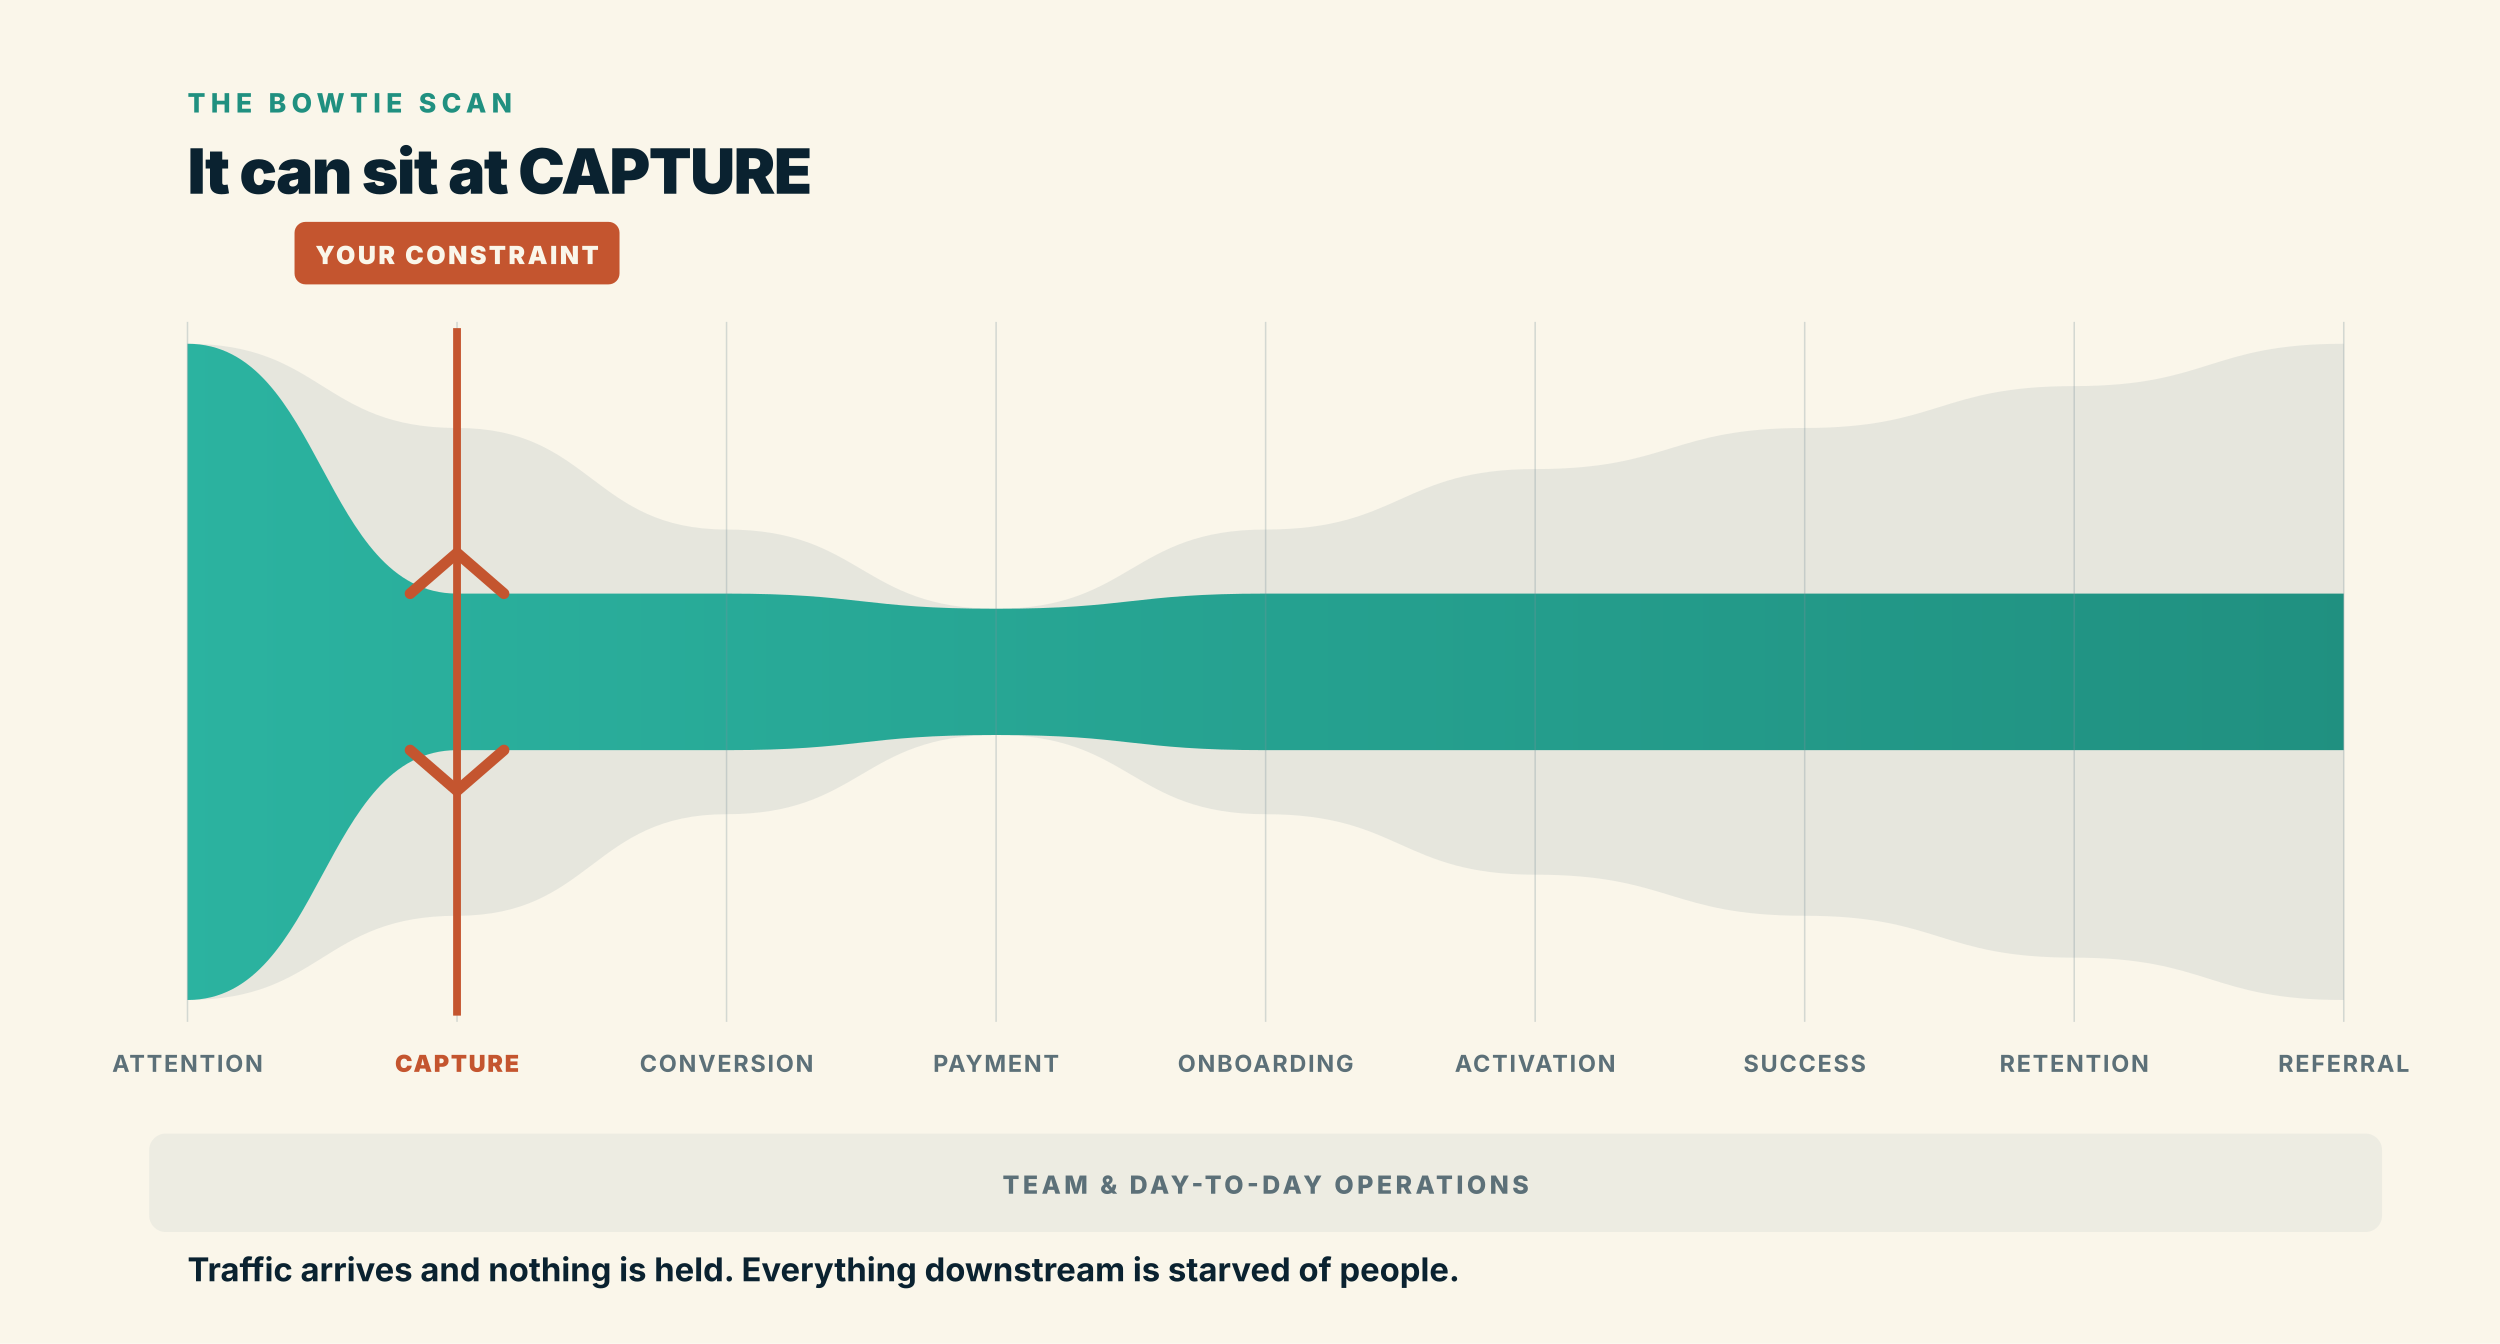
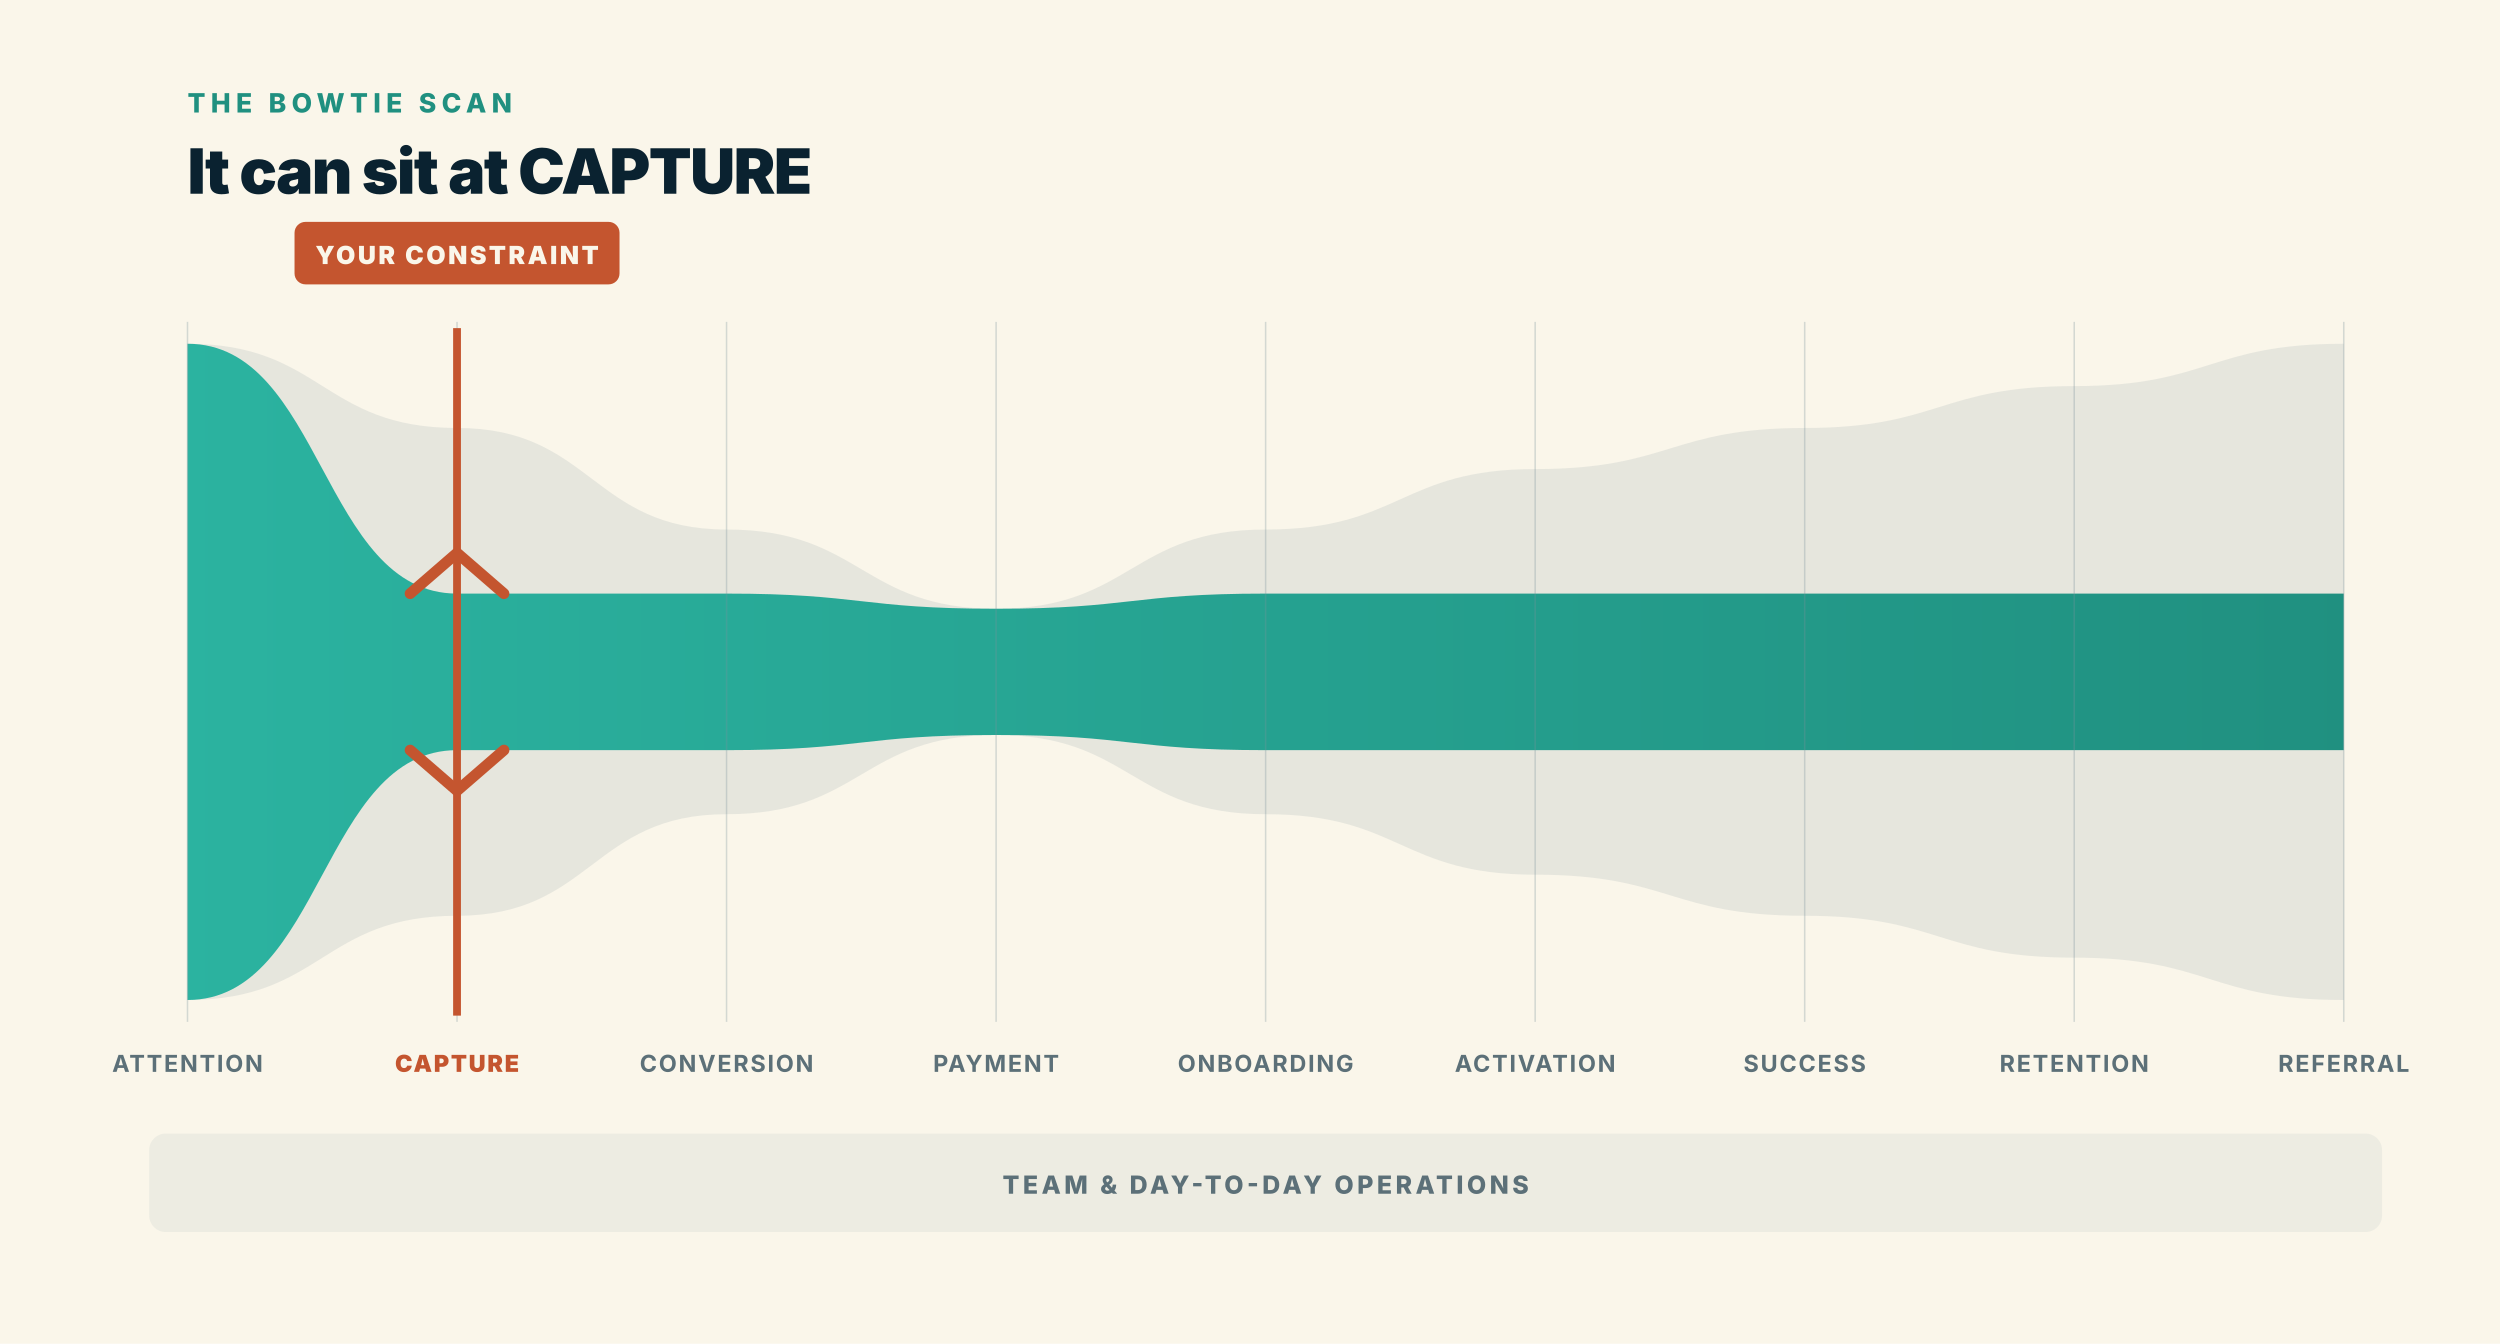
<svg xmlns="http://www.w3.org/2000/svg" viewBox="0 0 1600 860" width="1600" height="860" font-family="Inter, ui-sans-serif, system-ui, sans-serif">
  <rect width="1600" height="860" fill="#FAF6EA" />
  <path d="M 120.0 220.0 C 206.2 220.0 206.2 273.9 292.5 273.9 C 378.8 273.9 378.8 338.9 465.0 338.9 C 551.2 338.9 551.2 389.6 637.5 389.6 C 723.8 389.6 723.8 338.9 810.0 338.9 C 896.2 338.9 896.2 300.2 982.5 300.2 C 1068.8 300.2 1068.8 273.9 1155.0 273.9 C 1241.2 273.9 1241.2 247.1 1327.5 247.1 C 1413.8 247.1 1413.8 220.0 1500.0 220.0 L 1500.0 640.0 C 1413.8 640.0 1413.8 612.9 1327.5 612.9 C 1241.2 612.9 1241.2 586.1 1155.0 586.1 C 1068.8 586.1 1068.8 559.8 982.5 559.8 C 896.2 559.8 896.2 521.1 810.0 521.1 C 723.8 521.1 723.8 470.4 637.5 470.4 C 551.2 470.4 551.2 521.1 465.0 521.1 C 378.8 521.1 378.8 586.1 292.5 586.1 C 206.2 586.1 206.2 640.0 120.0 640.0 Z" fill="#7A9199" opacity="0.16" />
  <defs>
    <linearGradient id="g" x1="0" y1="0" x2="1" y2="0">
      <stop offset="0%" stop-color="#2BB3A0" />
      <stop offset="100%" stop-color="#209080" />
    </linearGradient>
  </defs>
  <path d="M 120.0 220.0 C 206.2 220.0 206.2 379.9 292.5 379.9 C 378.8 379.9 378.8 379.9 465.0 379.9 C 551.2 379.9 551.2 389.6 637.5 389.6 C 723.8 389.6 723.8 379.9 810.0 379.9 C 896.2 379.9 896.2 379.9 982.5 379.9 C 1068.8 379.9 1068.8 379.9 1155.0 379.9 C 1241.2 379.9 1241.2 379.9 1327.5 379.9 C 1413.8 379.9 1413.8 379.9 1500.0 379.9 L 1500.0 480.1 C 1413.8 480.1 1413.8 480.1 1327.5 480.1 C 1241.2 480.1 1241.2 480.1 1155.0 480.1 C 1068.8 480.1 1068.8 480.1 982.5 480.1 C 896.2 480.1 896.2 480.1 810.0 480.1 C 723.8 480.1 723.8 470.4 637.5 470.4 C 551.2 470.4 551.2 480.1 465.0 480.1 C 378.8 480.1 378.8 480.1 292.5 480.1 C 206.2 480.1 206.2 640.0 120.0 640.0 Z" fill="url(#g)" />
  <text x="120" y="72" font-size="17" font-weight="800" letter-spacing="3.4" fill="#209080">THE BOWTIE SCAN</text>
  <text x="120" y="124" font-size="40" font-weight="900" fill="#0A2230" letter-spacing="-1">It can sit at CAPTURE</text>
  <line x1="120.0" y1="206.0" x2="120.0" y2="654.0" stroke="#7A9199" stroke-width="1" opacity="0.30" />
  <text x="120.0" y="686" font-size="15" font-weight="700" fill="#5C7078" text-anchor="middle" letter-spacing="1.1">ATTENTION</text>
  <line x1="292.5" y1="206.0" x2="292.5" y2="654.0" stroke="#7A9199" stroke-width="1" opacity="0.30" />
  <text x="292.5" y="686" font-size="15" font-weight="900" fill="#C4552F" text-anchor="middle" letter-spacing="1.1">CAPTURE</text>
  <line x1="465.0" y1="206.0" x2="465.0" y2="654.0" stroke="#7A9199" stroke-width="1" opacity="0.30" />
  <text x="465.0" y="686" font-size="15" font-weight="700" fill="#5C7078" text-anchor="middle" letter-spacing="1.1">CONVERSION</text>
  <line x1="637.5" y1="206.0" x2="637.5" y2="654.0" stroke="#7A9199" stroke-width="1" opacity="0.30" />
  <text x="637.5" y="686" font-size="15" font-weight="700" fill="#5C7078" text-anchor="middle" letter-spacing="1.1">PAYMENT</text>
  <line x1="810.0" y1="206.0" x2="810.0" y2="654.0" stroke="#7A9199" stroke-width="1" opacity="0.30" />
  <text x="810.0" y="686" font-size="15" font-weight="700" fill="#5C7078" text-anchor="middle" letter-spacing="1.1">ONBOARDING</text>
  <line x1="982.5" y1="206.0" x2="982.5" y2="654.0" stroke="#7A9199" stroke-width="1" opacity="0.30" />
  <text x="982.5" y="686" font-size="15" font-weight="700" fill="#5C7078" text-anchor="middle" letter-spacing="1.1">ACTIVATION</text>
  <line x1="1155.0" y1="206.0" x2="1155.0" y2="654.0" stroke="#7A9199" stroke-width="1" opacity="0.30" />
  <text x="1155.0" y="686" font-size="15" font-weight="700" fill="#5C7078" text-anchor="middle" letter-spacing="1.1">SUCCESS</text>
  <line x1="1327.5" y1="206.0" x2="1327.5" y2="654.0" stroke="#7A9199" stroke-width="1" opacity="0.30" />
  <text x="1327.5" y="686" font-size="15" font-weight="700" fill="#5C7078" text-anchor="middle" letter-spacing="1.1">RETENTION</text>
  <line x1="1500.0" y1="206.0" x2="1500.0" y2="654.0" stroke="#7A9199" stroke-width="1" opacity="0.30" />
  <text x="1500.0" y="686" font-size="15" font-weight="700" fill="#5C7078" text-anchor="middle" letter-spacing="1.1">REFERRAL</text>
  <line x1="292.5" y1="210.0" x2="292.5" y2="650.0" stroke="#C4552F" stroke-width="5" />
  <path d="M 262.5 379.9 L 292.5 353.9 L 322.5 379.9" fill="none" stroke="#C4552F" stroke-width="7" stroke-linecap="round" stroke-linejoin="round" />
  <path d="M 262.5 480.1 L 292.5 506.1 L 322.5 480.1" fill="none" stroke="#C4552F" stroke-width="7" stroke-linecap="round" stroke-linejoin="round" />
  <rect x="188.5" y="142.0" width="208" height="40" rx="7" fill="#C4552F" />
  <text x="292.5" y="169.0" font-size="16" font-weight="900" fill="#FAF6EA" text-anchor="middle" letter-spacing="1.6">YOUR CONSTRAINT</text>
  <rect x="96" y="726" width="1428" height="62" rx="10" fill="#7A9199" opacity="0.1" stroke="#7A9199" stroke-width="1" />
  <text x="810.0" y="764" font-size="16" font-weight="800" fill="#5C7078" text-anchor="middle" letter-spacing="2.2">TEAM &amp; DAY-TO-DAY OPERATIONS</text>
-   <text x="120" y="820" font-size="21" font-weight="700" fill="#0A2230">Traffic arrives and nothing is held. Everything downstream is starved of people.</text>
</svg>
